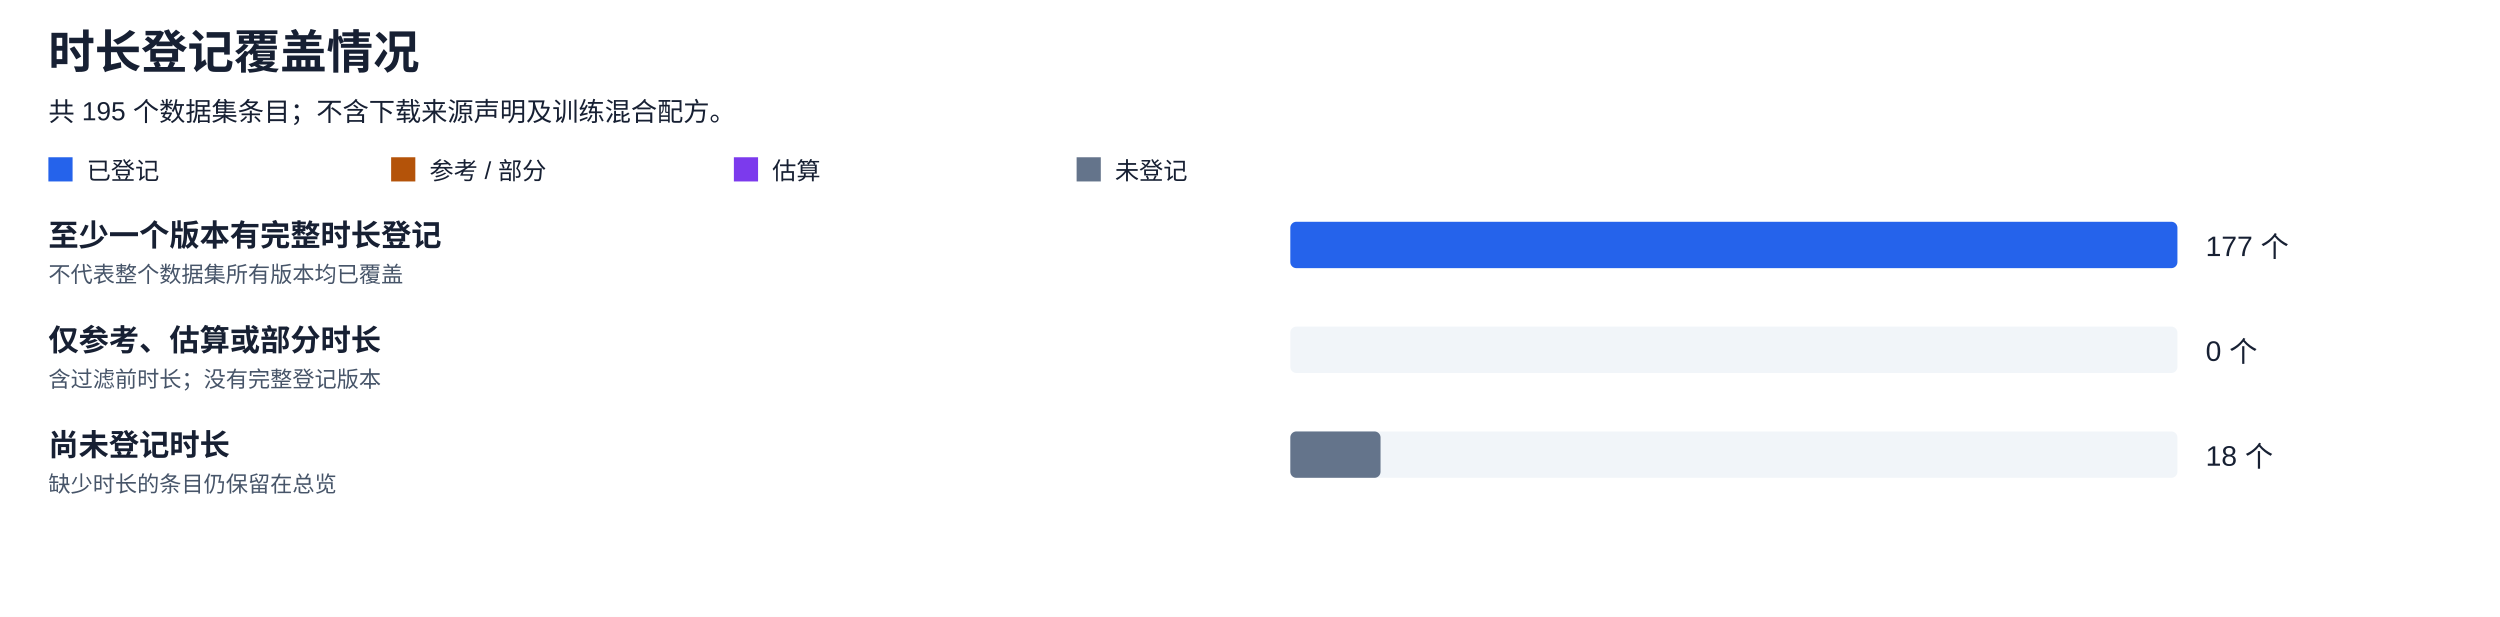
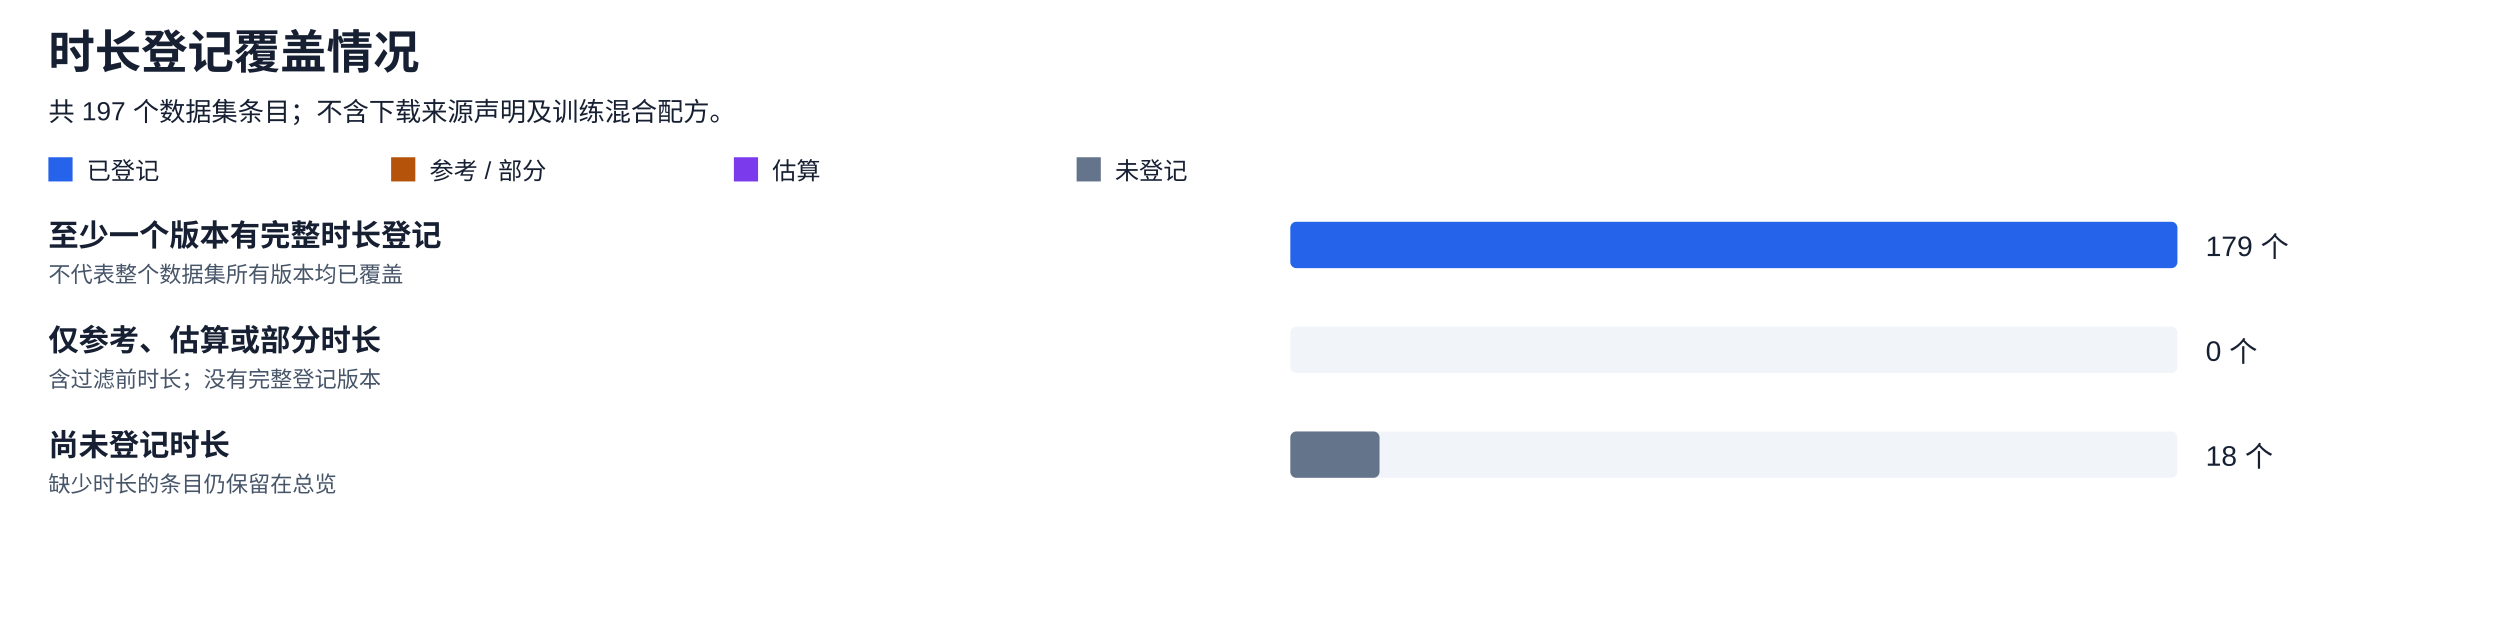
<svg xmlns="http://www.w3.org/2000/svg" width="1240" height="306" viewBox="0 0 1240 306" role="img" aria-labelledby="title desc">
  <rect width="100%" height="100%" fill="white" />
  <g font-family="Arial, Noto Sans CJK SC, Microsoft YaHei, sans-serif" fill="#172033">
    <text x="24" y="34" font-size="23" font-weight="700">时长登记覆盖情况</text>
-     <text x="24" y="60" font-size="13">共 195 个数据集条目；不含下载来源声明及训练混合配方。</text>
+     <text x="24" y="60" font-size="13">共 197 个数据集条目；不含下载来源声明及训练混合配方。</text>
    <rect x="24" y="78" width="12" height="12" fill="#2563eb" />
    <text x="43" y="89" font-size="12">已登记</text>
    <rect x="194" y="78" width="12" height="12" fill="#b45309" />
    <text x="213" y="89" font-size="12">参考 / 部分</text>
    <rect x="364" y="78" width="12" height="12" fill="#7c3aed" />
    <text x="383" y="89" font-size="12">估算</text>
    <rect x="534" y="78" width="12" height="12" fill="#64748b" />
    <text x="553" y="89" font-size="12">未登记</text>
    <text x="24" y="122" font-size="15" font-weight="600">至少一个版本有完整时长登记</text>
    <text x="24" y="140" font-size="11" fill="#475569">不代表整个数据集所有版本均已覆盖</text>
    <rect x="640" y="110" width="440" height="23" rx="3" fill="#f1f5f9" />
    <rect x="640" y="110" width="440.00" height="23" rx="3" fill="#2563eb" />
-     <text x="1094" y="127" font-size="14">177 个</text>
+     <text x="1094" y="127" font-size="14">179 个</text>
    <text x="24" y="174" font-size="15" font-weight="600">仅参考、估算或部分时长</text>
    <text x="24" y="192" font-size="11" fill="#475569">含过滤前时长；没有完整登记版本</text>
    <rect x="640" y="162" width="440" height="23" rx="3" fill="#f1f5f9" />
    <rect x="640" y="162" width="0.00" height="23" rx="3" fill="#b45309" />
    <text x="1094" y="179" font-size="14">0 个</text>
    <text x="24" y="226" font-size="15" font-weight="600">尚未登记时长</text>
    <text x="24" y="244" font-size="11" fill="#475569">缺少时长的条目仍保留在总览</text>
    <rect x="640" y="214" width="440" height="23" rx="3" fill="#f1f5f9" />
-     <rect x="640" y="214" width="44.75" height="23" rx="3" fill="#64748b" />
+     <rect x="640" y="214" width="44.25" height="23" rx="3" fill="#64748b" />
    <text x="1094" y="231" font-size="14">18 个</text>
  </g>
</svg>
